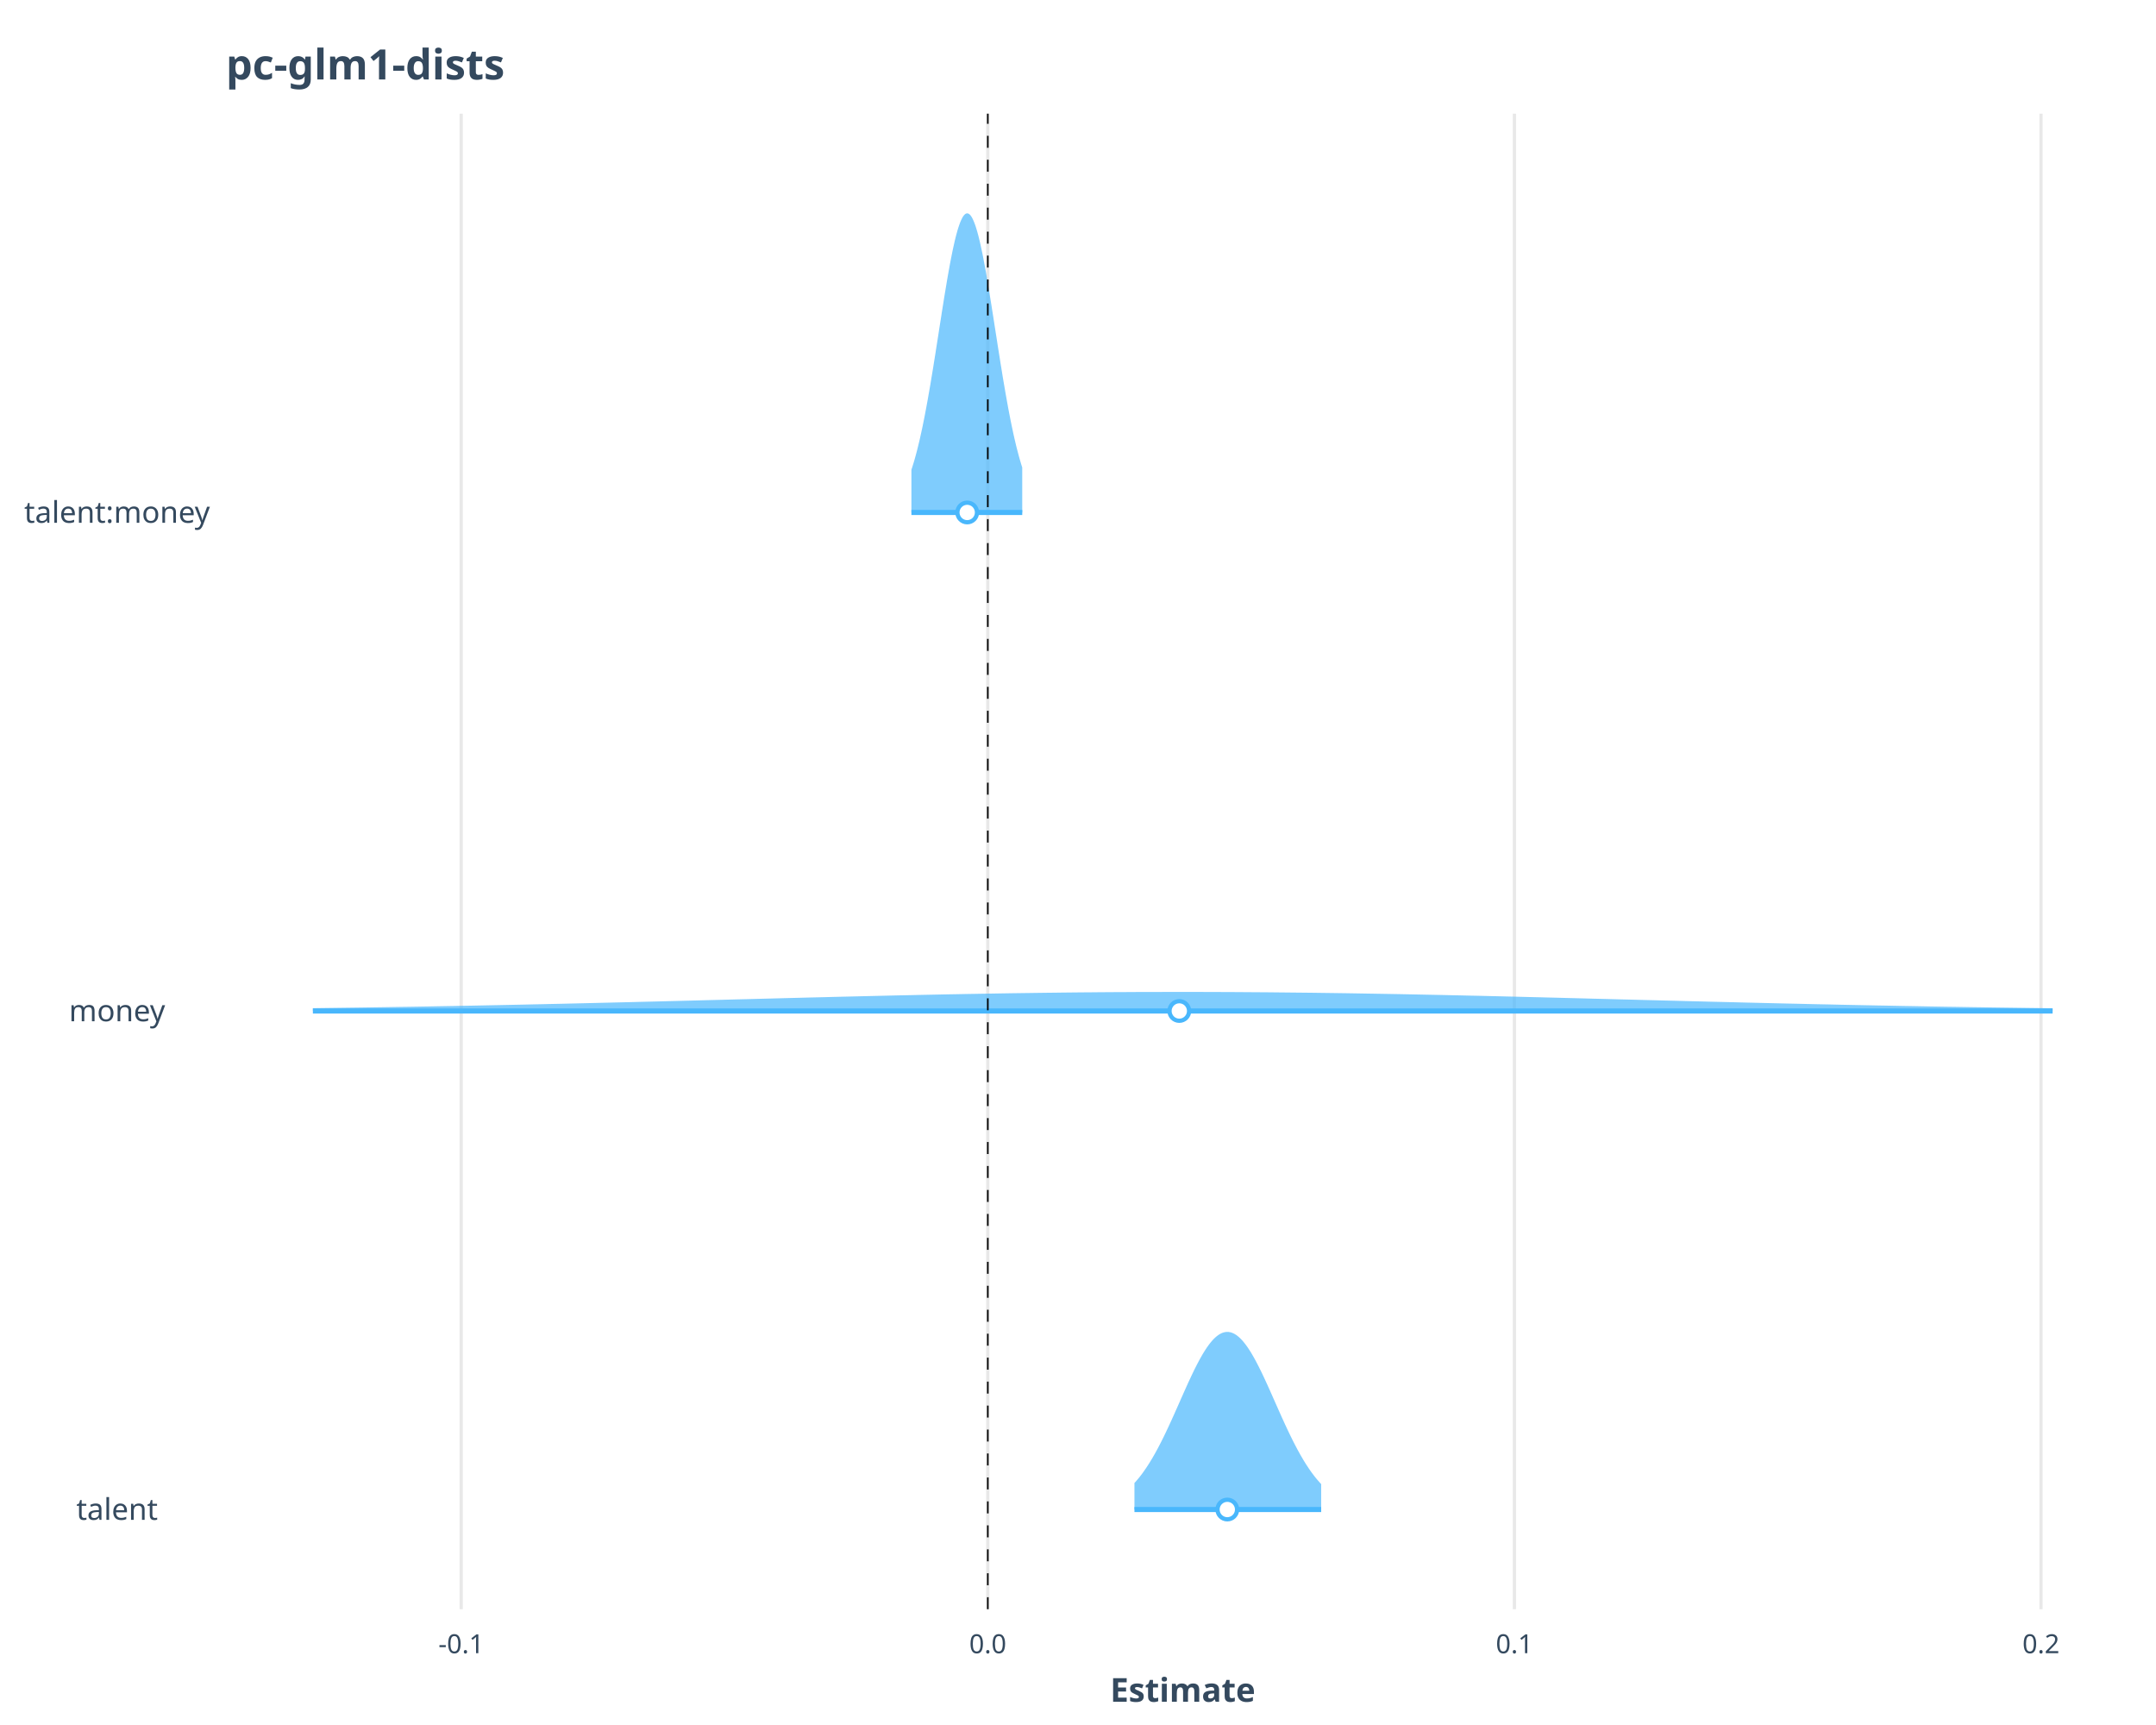
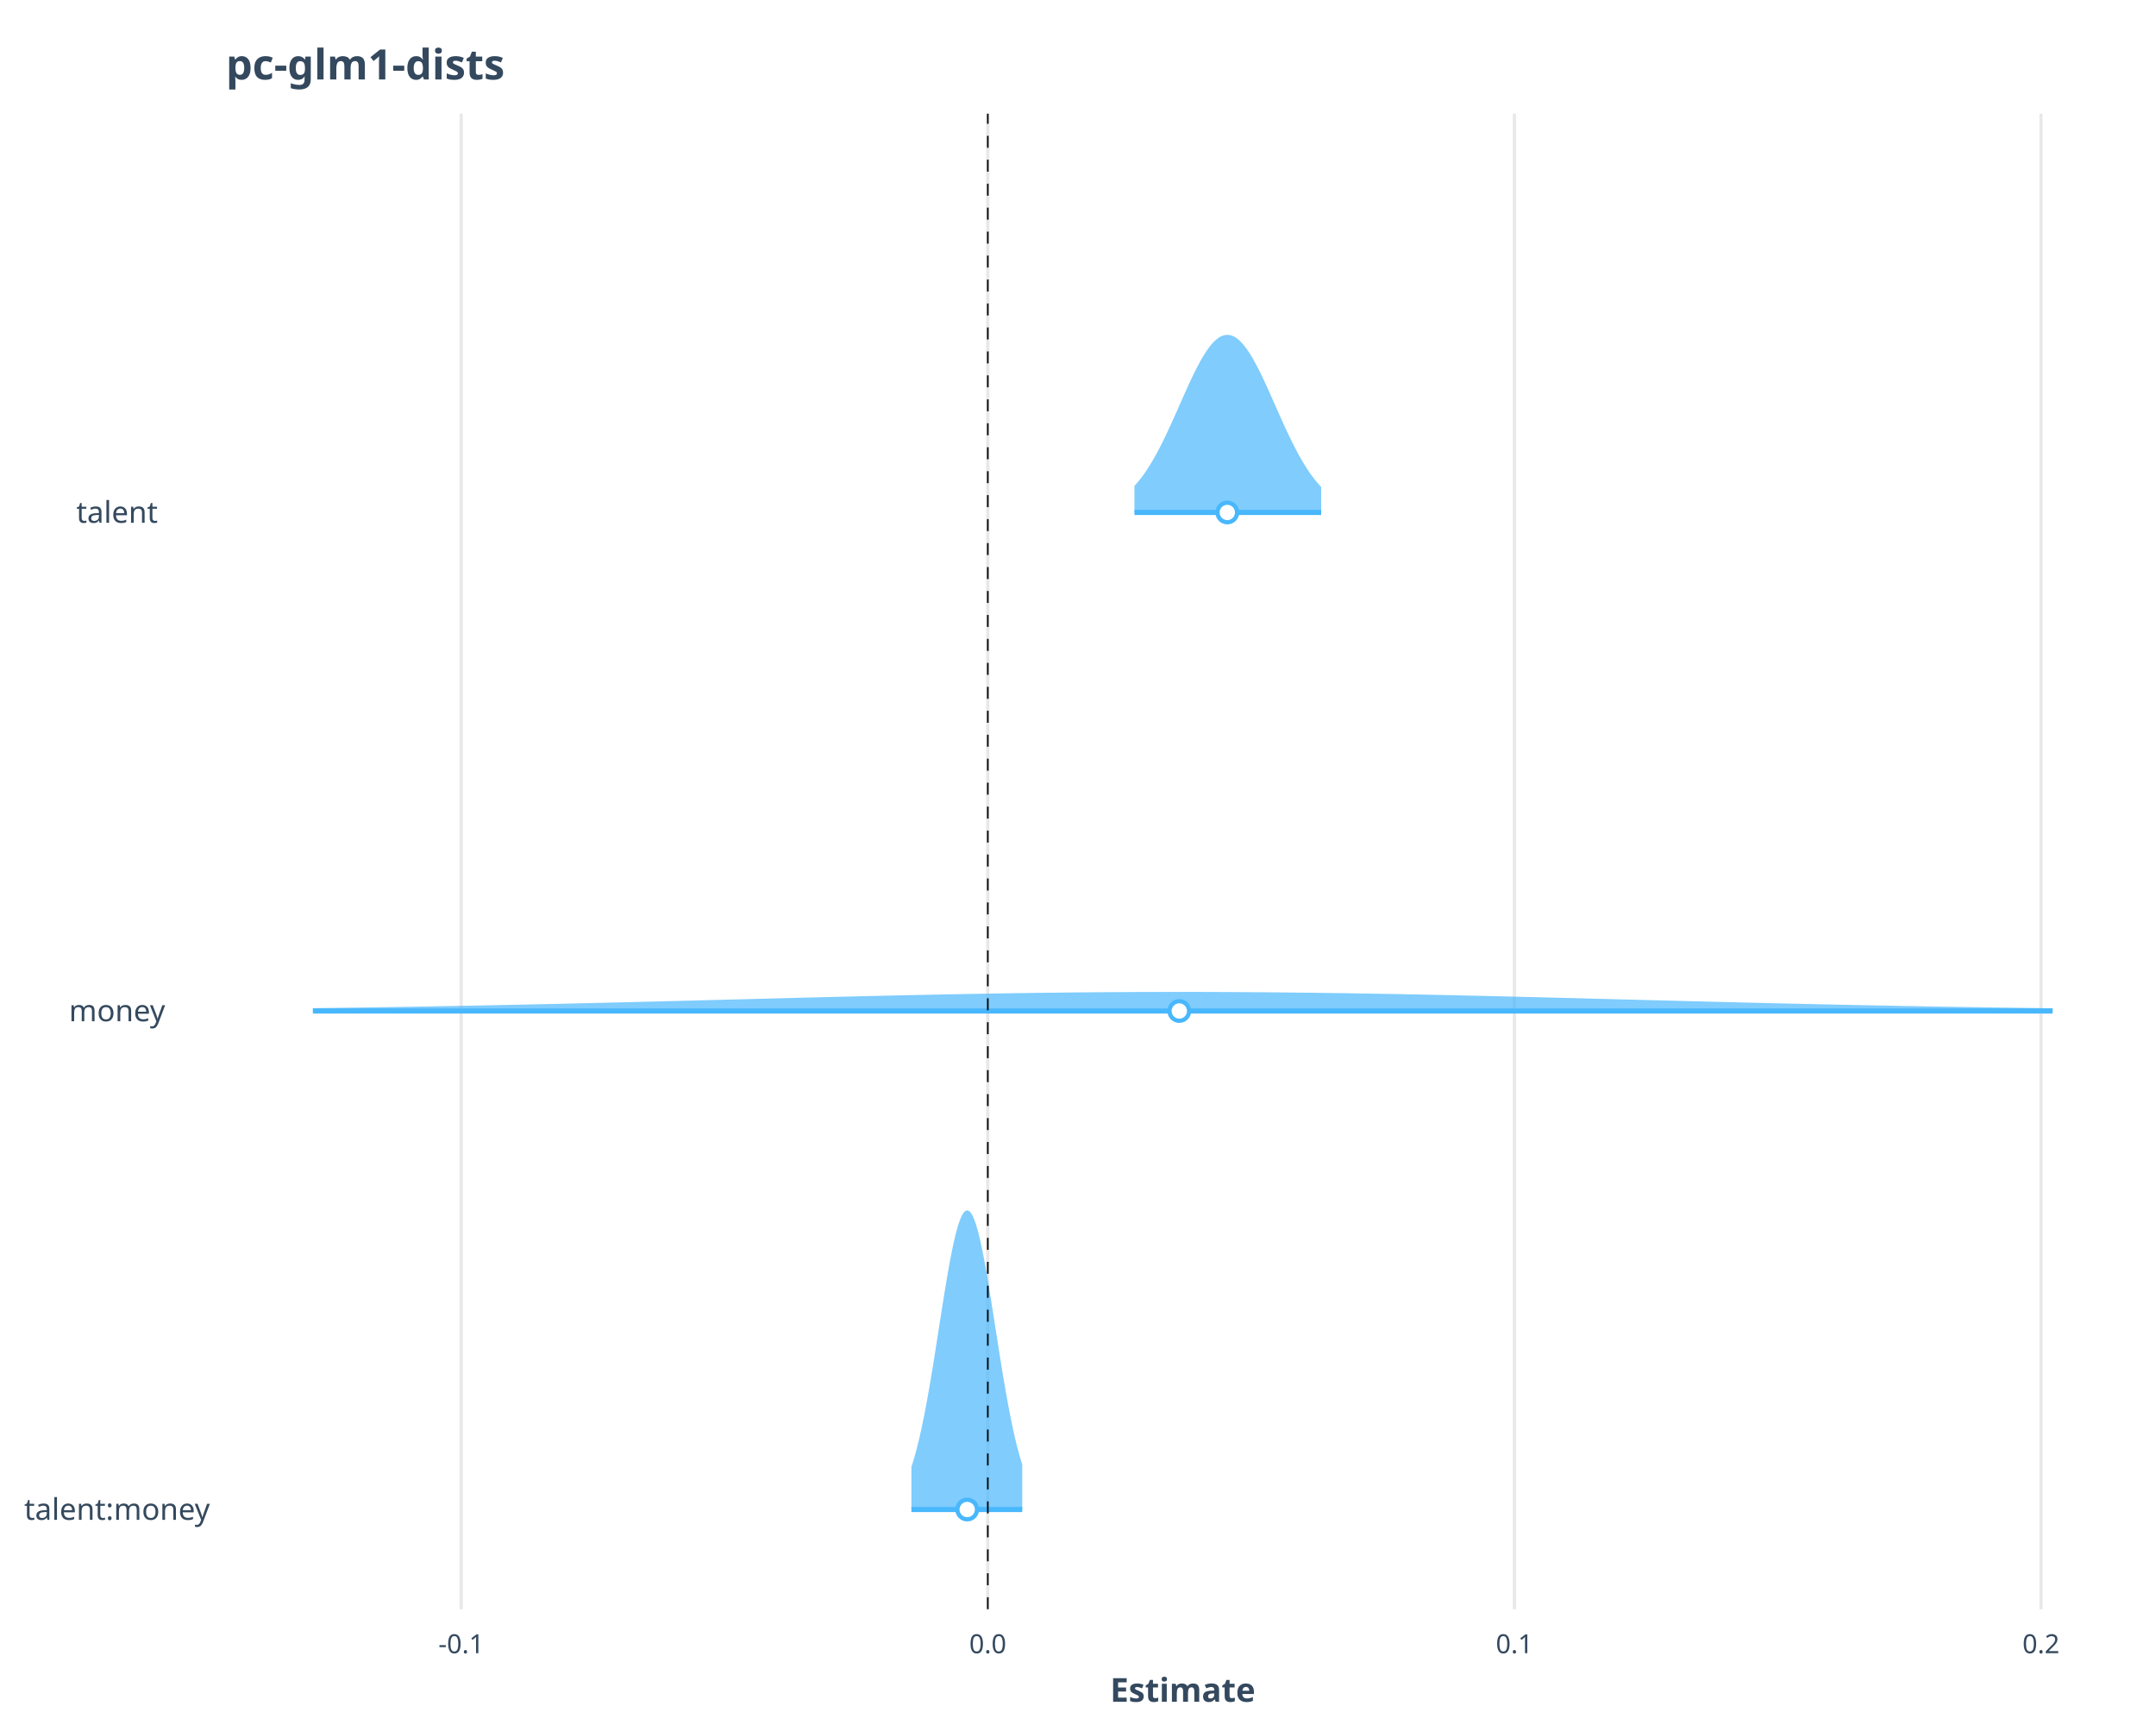
<svg xmlns="http://www.w3.org/2000/svg" class="svglite" data-engine-version="2.0" width="720.00pt" height="576.00pt" viewBox="0 0 720.00 576.00">
  <defs>
    <style type="text/css">
    .svglite line, .svglite polyline, .svglite polygon, .svglite path, .svglite rect, .svglite circle {
      fill: none;
      stroke: #000000;
      stroke-linecap: round;
      stroke-linejoin: round;
      stroke-miterlimit: 10.00;
    }
  </style>
  </defs>
  <rect width="100%" height="100%" style="stroke: none; fill: #FFFFFF;" />
  <defs>
    <clipPath id="cpMC4wMHw3MjAuMDB8MC4wMHw1NzYuMDA=">
      <rect x="0.00" y="0.00" width="720.00" height="576.00" />
    </clipPath>
  </defs>
  <g clip-path="url(#cpMC4wMHw3MjAuMDB8MC4wMHw1NzYuMDA=)">
    <rect x="0.00" y="0.00" width="720.00" height="576.00" style="stroke-width: 1.07; stroke: #FFFFFF; fill: #FFFFFF;" />
  </g>
  <defs>
    <clipPath id="cpNzUuNDV8NzE0LjUyfDM3Ljk1fDUzNy4zNA==">
      <rect x="75.45" y="37.95" width="639.07" height="499.40" />
    </clipPath>
  </defs>
  <g clip-path="url(#cpNzUuNDV8NzE0LjUyfDM3Ljk1fDUzNy4zNA==)">
    <rect x="75.45" y="37.95" width="639.07" height="499.40" style="stroke-width: 0.00; stroke: #FFFFFF; fill: #FFFFFF;" />
    <polyline points="154.02,537.34 154.02,37.95 " style="stroke-width: 1.07; stroke: #E8E8E8; stroke-linecap: butt;" />
    <polyline points="329.88,537.34 329.88,37.95 " style="stroke-width: 1.07; stroke: #E8E8E8; stroke-linecap: butt;" />
    <polyline points="505.74,537.34 505.74,37.95 " style="stroke-width: 1.07; stroke: #E8E8E8; stroke-linecap: butt;" />
    <polyline points="681.60,537.34 681.60,37.95 " style="stroke-width: 1.07; stroke: #E8E8E8; stroke-linecap: butt;" />
-     <polygon points="304.37,171.12 304.37,156.85 304.56,156.28 304.74,155.70 304.93,155.10 305.12,154.48 305.31,153.84 305.49,153.19 305.68,152.52 305.87,151.83 306.06,151.13 306.25,150.41 306.43,149.67 306.62,148.91 306.81,148.13 307.00,147.34 307.19,146.53 307.37,145.70 307.56,144.86 307.75,143.99 307.94,143.11 308.13,142.22 308.31,141.30 308.50,140.37 308.69,139.43 308.88,138.46 309.06,137.48 309.25,136.49 309.44,135.48 309.63,134.45 309.82,133.41 310.00,132.36 310.19,131.29 310.38,130.21 310.57,129.11 310.76,128.01 310.94,126.89 311.13,125.76 311.32,124.62 311.51,123.47 311.70,122.32 311.88,121.15 312.07,119.98 312.26,118.80 312.45,117.61 312.63,116.42 312.82,115.22 313.01,114.02 313.20,112.82 313.39,111.61 313.57,110.41 313.76,109.20 313.95,108.00 314.14,106.80 314.33,105.60 314.51,104.40 314.70,103.21 314.89,102.03 315.08,100.85 315.26,99.69 315.45,98.53 315.64,97.38 315.83,96.24 316.02,95.12 316.20,94.01 316.39,92.91 316.58,91.83 316.77,90.77 316.96,89.72 317.14,88.69 317.33,87.69 317.52,86.70 317.71,85.74 317.90,84.80 318.08,83.88 318.27,82.99 318.46,82.13 318.65,81.29 318.83,80.48 319.02,79.70 319.21,78.95 319.40,78.23 319.59,77.54 319.77,76.89 319.96,76.27 320.15,75.68 320.34,75.12 320.53,74.60 320.71,74.12 320.90,73.67 321.09,73.26 321.28,72.88 321.46,72.54 321.65,72.24 321.84,71.98 322.03,71.76 322.22,71.58 322.40,71.43 322.59,71.33 322.78,71.26 322.97,71.24 323.16,71.25 323.34,71.31 323.53,71.40 323.72,71.53 323.91,71.70 324.10,71.91 324.28,72.16 324.47,72.45 324.66,72.77 324.85,73.14 325.03,73.54 325.22,73.98 325.41,74.45 325.60,74.96 325.79,75.50 325.97,76.08 326.16,76.70 326.35,77.34 326.54,78.02 326.73,78.73 326.91,79.47 327.10,80.24 327.29,81.04 327.48,81.87 327.66,82.73 327.85,83.61 328.04,84.52 328.23,85.45 328.42,86.41 328.60,87.39 328.79,88.39 328.98,89.41 329.17,90.45 329.36,91.50 329.54,92.58 329.73,93.67 329.92,94.78 330.11,95.90 330.30,97.03 330.48,98.18 330.67,99.33 330.86,100.50 331.05,101.67 331.23,102.85 331.42,104.04 331.61,105.24 331.80,106.43 331.99,107.63 332.17,108.84 332.36,110.04 332.55,111.25 332.74,112.45 332.93,113.66 333.11,114.86 333.30,116.05 333.49,117.25 333.68,118.44 333.87,119.62 334.05,120.79 334.24,121.96 334.43,123.12 334.62,124.28 334.80,125.42 334.99,126.55 335.18,127.67 335.37,128.78 335.56,129.88 335.74,130.96 335.93,132.03 336.12,133.09 336.31,134.14 336.50,135.17 336.68,136.18 336.87,137.18 337.06,138.17 337.25,139.13 337.43,140.09 337.62,141.02 337.81,141.94 338.00,142.84 338.19,143.73 338.37,144.60 338.56,145.45 338.75,146.28 338.94,147.10 339.13,147.90 339.31,148.68 339.50,149.44 339.69,150.18 339.88,150.91 340.07,151.62 340.25,152.31 340.44,152.99 340.63,153.65 340.82,154.29 341.00,154.91 341.19,155.52 341.38,156.11 341.38,171.12 " style="stroke-width: 1.07; stroke: none; fill: #49B7FC; fill-opacity: 0.70;" />
+     <polygon points="304.37,504.05 304.37,489.78 304.56,489.21 304.74,488.63 304.93,488.03 305.12,487.41 305.31,486.77 305.49,486.12 305.68,485.45 305.87,484.76 306.06,484.06 306.25,483.34 306.43,482.60 306.62,481.84 306.81,481.06 307.00,480.27 307.19,479.46 307.37,478.63 307.56,477.79 307.75,476.93 307.94,476.05 308.13,475.15 308.31,474.23 308.50,473.30 308.69,472.36 308.88,471.39 309.06,470.41 309.25,469.42 309.44,468.41 309.63,467.38 309.82,466.34 310.00,465.29 310.19,464.22 310.38,463.14 310.57,462.04 310.76,460.94 310.94,459.82 311.13,458.69 311.32,457.55 311.51,456.40 311.70,455.25 311.88,454.08 312.07,452.91 312.26,451.73 312.45,450.54 312.63,449.35 312.82,448.15 313.01,446.95 313.20,445.75 313.39,444.54 313.57,443.34 313.76,442.13 313.95,440.93 314.14,439.73 314.33,438.53 314.51,437.33 314.70,436.14 314.89,434.96 315.08,433.78 315.26,432.62 315.45,431.46 315.64,430.31 315.83,429.17 316.02,428.05 316.20,426.94 316.39,425.84 316.58,424.76 316.77,423.70 316.96,422.65 317.14,421.62 317.33,420.62 317.52,419.63 317.71,418.67 317.90,417.73 318.08,416.81 318.27,415.92 318.46,415.06 318.65,414.22 318.83,413.41 319.02,412.63 319.21,411.88 319.40,411.16 319.59,410.48 319.77,409.82 319.96,409.20 320.15,408.61 320.34,408.05 320.53,407.53 320.71,407.05 320.90,406.60 321.09,406.19 321.28,405.81 321.46,405.47 321.65,405.18 321.84,404.91 322.03,404.69 322.22,404.51 322.40,404.37 322.59,404.26 322.78,404.20 322.97,404.17 323.16,404.18 323.34,404.24 323.53,404.33 323.72,404.46 323.91,404.63 324.10,404.84 324.28,405.09 324.47,405.38 324.66,405.70 324.85,406.07 325.03,406.47 325.22,406.91 325.41,407.38 325.60,407.89 325.79,408.43 325.97,409.01 326.16,409.63 326.35,410.27 326.54,410.95 326.73,411.66 326.91,412.40 327.10,413.17 327.29,413.97 327.48,414.80 327.66,415.66 327.85,416.54 328.04,417.45 328.23,418.38 328.42,419.34 328.60,420.32 328.79,421.32 328.98,422.34 329.17,423.38 329.36,424.44 329.54,425.51 329.73,426.60 329.92,427.71 330.11,428.83 330.30,429.96 330.48,431.11 330.67,432.26 330.86,433.43 331.05,434.60 331.23,435.78 331.42,436.97 331.61,438.17 331.80,439.36 331.99,440.56 332.17,441.77 332.36,442.97 332.55,444.18 332.74,445.38 332.93,446.59 333.11,447.79 333.30,448.98 333.49,450.18 333.68,451.37 333.87,452.55 334.05,453.73 334.24,454.89 334.43,456.05 334.62,457.21 334.80,458.35 334.99,459.48 335.18,460.60 335.37,461.71 335.56,462.81 335.74,463.89 335.93,464.97 336.12,466.02 336.31,467.07 336.50,468.10 336.68,469.11 336.87,470.11 337.06,471.10 337.25,472.07 337.43,473.02 337.62,473.95 337.81,474.87 338.00,475.77 338.19,476.66 338.37,477.53 338.56,478.38 338.75,479.21 338.94,480.03 339.13,480.83 339.31,481.61 339.50,482.37 339.69,483.11 339.88,483.84 340.07,484.55 340.25,485.24 340.44,485.92 340.63,486.58 340.82,487.22 341.00,487.84 341.19,488.45 341.38,489.04 341.38,504.05 " style="stroke-width: 1.07; stroke: none; fill: #49B7FC; fill-opacity: 0.70;" />
    <polygon points="104.49,337.58 104.49,336.64 107.44,336.60 110.39,336.56 113.34,336.52 116.29,336.48 119.24,336.44 122.19,336.40 125.14,336.35 128.09,336.31 131.04,336.26 133.99,336.21 136.94,336.17 139.88,336.12 142.83,336.07 145.78,336.01 148.73,335.96 151.68,335.91 154.63,335.85 157.58,335.80 160.53,335.74 163.48,335.68 166.43,335.62 169.38,335.56 172.32,335.50 175.27,335.44 178.22,335.37 181.17,335.31 184.12,335.24 187.07,335.18 190.02,335.11 192.97,335.04 195.92,334.97 198.87,334.90 201.82,334.83 204.76,334.76 207.71,334.69 210.66,334.62 213.61,334.54 216.56,334.47 219.51,334.40 222.46,334.32 225.41,334.25 228.36,334.17 231.31,334.10 234.26,334.02 237.21,333.94 240.15,333.87 243.10,333.79 246.05,333.71 249.00,333.64 251.95,333.56 254.90,333.48 257.85,333.41 260.80,333.33 263.75,333.25 266.70,333.18 269.65,333.10 272.59,333.03 275.54,332.96 278.49,332.88 281.44,332.81 284.39,332.74 287.34,332.67 290.29,332.60 293.24,332.53 296.19,332.46 299.14,332.39 302.09,332.33 305.03,332.27 307.98,332.20 310.93,332.14 313.88,332.08 316.83,332.02 319.78,331.97 322.73,331.91 325.68,331.86 328.63,331.81 331.58,331.76 334.53,331.71 337.48,331.66 340.42,331.62 343.37,331.58 346.32,331.54 349.27,331.50 352.22,331.47 355.17,331.43 358.12,331.40 361.07,331.37 364.02,331.35 366.97,331.32 369.92,331.30 372.86,331.28 375.81,331.27 378.76,331.25 381.71,331.24 384.66,331.23 387.61,331.23 390.56,331.22 393.51,331.22 396.46,331.22 399.41,331.22 402.36,331.23 405.31,331.24 408.25,331.25 411.20,331.26 414.15,331.28 417.10,331.30 420.05,331.32 423.00,331.34 425.95,331.37 428.90,331.40 431.85,331.43 434.80,331.46 437.75,331.49 440.69,331.53 443.64,331.57 446.59,331.61 449.54,331.65 452.49,331.70 455.44,331.75 458.39,331.80 461.34,331.85 464.29,331.90 467.24,331.95 470.19,332.01 473.13,332.07 476.08,332.13 479.03,332.19 481.98,332.25 484.93,332.32 487.88,332.38 490.83,332.45 493.78,332.51 496.73,332.58 499.68,332.65 502.63,332.72 505.58,332.79 508.52,332.87 511.47,332.94 514.42,333.01 517.37,333.09 520.32,333.16 523.27,333.24 526.22,333.31 529.17,333.39 532.12,333.47 535.07,333.54 538.02,333.62 540.96,333.70 543.91,333.77 546.86,333.85 549.81,333.93 552.76,334.00 555.71,334.08 558.66,334.15 561.61,334.23 564.56,334.31 567.51,334.38 570.46,334.46 573.41,334.53 576.35,334.60 579.30,334.67 582.25,334.75 585.20,334.82 588.15,334.89 591.10,334.96 594.05,335.03 597.00,335.10 599.95,335.16 602.90,335.23 605.85,335.30 608.79,335.36 611.74,335.42 614.69,335.49 617.64,335.55 620.59,335.61 623.54,335.67 626.49,335.73 629.44,335.78 632.39,335.84 635.34,335.90 638.29,335.95 641.23,336.00 644.18,336.06 647.13,336.11 650.08,336.16 653.03,336.20 655.98,336.25 658.93,336.30 661.88,336.34 664.83,336.39 667.78,336.43 670.73,336.47 673.68,336.51 676.62,336.55 679.57,336.59 682.52,336.63 685.47,336.67 685.47,337.58 " style="stroke-width: 1.07; stroke: none; fill: #49B7FC; fill-opacity: 0.70;" />
-     <polygon points="378.85,504.05 378.85,495.19 379.17,494.84 379.49,494.48 379.80,494.11 380.12,493.73 380.44,493.35 380.75,492.95 381.07,492.54 381.39,492.12 381.70,491.69 382.02,491.24 382.33,490.79 382.65,490.33 382.97,489.86 383.28,489.38 383.60,488.88 383.92,488.38 384.23,487.86 384.55,487.34 384.87,486.81 385.18,486.26 385.50,485.71 385.82,485.14 386.13,484.57 386.45,483.99 386.77,483.39 387.08,482.79 387.40,482.18 387.72,481.56 388.03,480.94 388.35,480.30 388.67,479.66 388.98,479.01 389.30,478.35 389.61,477.68 389.93,477.01 390.25,476.33 390.56,475.65 390.88,474.96 391.20,474.27 391.51,473.57 391.83,472.87 392.15,472.16 392.46,471.45 392.78,470.74 393.10,470.03 393.41,469.32 393.73,468.60 394.05,467.88 394.36,467.17 394.68,466.45 395.00,465.74 395.31,465.03 395.63,464.32 395.95,463.61 396.26,462.91 396.58,462.21 396.89,461.52 397.21,460.83 397.53,460.15 397.84,459.48 398.16,458.81 398.48,458.15 398.79,457.50 399.11,456.86 399.43,456.23 399.74,455.61 400.06,455.01 400.38,454.41 400.69,453.83 401.01,453.26 401.33,452.70 401.64,452.16 401.96,451.63 402.28,451.12 402.59,450.63 402.91,450.15 403.23,449.69 403.54,449.25 403.86,448.82 404.17,448.42 404.49,448.03 404.81,447.66 405.12,447.32 405.44,446.99 405.76,446.69 406.07,446.40 406.39,446.14 406.71,445.90 407.02,445.68 407.34,445.48 407.66,445.31 407.97,445.16 408.29,445.03 408.61,444.93 408.92,444.85 409.24,444.79 409.56,444.75 409.87,444.74 410.19,444.75 410.51,444.79 410.82,444.85 411.14,444.93 411.45,445.04 411.77,445.17 412.09,445.32 412.40,445.49 412.72,445.69 413.04,445.91 413.35,446.15 413.67,446.42 413.99,446.70 414.30,447.01 414.62,447.34 414.94,447.68 415.25,448.05 415.57,448.44 415.89,448.85 416.20,449.27 416.52,449.71 416.84,450.18 417.15,450.65 417.47,451.15 417.79,451.66 418.10,452.19 418.42,452.73 418.73,453.29 419.05,453.86 419.37,454.44 419.68,455.04 420.00,455.65 420.32,456.27 420.63,456.90 420.95,457.54 421.27,458.19 421.58,458.84 421.90,459.51 422.22,460.19 422.53,460.87 422.85,461.56 423.17,462.25 423.48,462.95 423.80,463.65 424.12,464.36 424.43,465.07 424.75,465.78 425.06,466.49 425.38,467.21 425.70,467.92 426.01,468.64 426.33,469.35 426.65,470.07 426.96,470.78 427.28,471.49 427.60,472.20 427.91,472.91 428.23,473.61 428.55,474.30 428.86,475.00 429.18,475.69 429.50,476.37 429.81,477.05 430.13,477.72 430.45,478.38 430.76,479.04 431.08,479.69 431.40,480.33 431.71,480.97 432.03,481.60 432.34,482.21 432.66,482.82 432.98,483.43 433.29,484.02 433.61,484.60 433.93,485.17 434.24,485.74 434.56,486.29 434.88,486.83 435.19,487.37 435.51,487.89 435.83,488.41 436.14,488.91 436.46,489.40 436.78,489.88 437.09,490.36 437.41,490.82 437.73,491.27 438.04,491.71 438.36,492.14 438.68,492.56 438.99,492.97 439.31,493.37 439.62,493.75 439.94,494.13 440.26,494.50 440.57,494.86 440.89,495.21 441.21,495.55 441.21,504.05 " style="stroke-width: 1.07; stroke: none; fill: #49B7FC; fill-opacity: 0.70;" />
-     <line x1="378.85" y1="504.05" x2="441.21" y2="504.05" style="stroke-width: 1.71; stroke: #49B7FC; stroke-linecap: butt;" />
+     <polygon points="378.85,171.12 378.85,162.26 379.17,161.91 379.49,161.55 379.80,161.18 380.12,160.80 380.44,160.41 380.75,160.02 381.07,159.61 381.39,159.19 381.70,158.76 382.02,158.31 382.33,157.86 382.65,157.40 382.97,156.93 383.28,156.45 383.60,155.95 383.92,155.45 384.23,154.93 384.55,154.41 384.87,153.88 385.18,153.33 385.50,152.78 385.82,152.21 386.13,151.64 386.45,151.06 386.77,150.46 387.08,149.86 387.40,149.25 387.72,148.63 388.03,148.00 388.35,147.37 388.67,146.73 388.98,146.07 389.30,145.42 389.61,144.75 389.93,144.08 390.25,143.40 390.56,142.72 390.88,142.03 391.20,141.34 391.51,140.64 391.83,139.94 392.15,139.23 392.46,138.52 392.78,137.81 393.10,137.10 393.41,136.39 393.73,135.67 394.05,134.95 394.36,134.24 394.68,133.52 395.00,132.81 395.31,132.10 395.63,131.39 395.95,130.68 396.26,129.98 396.58,129.28 396.89,128.59 397.21,127.90 397.53,127.22 397.84,126.55 398.16,125.88 398.48,125.22 398.79,124.57 399.11,123.93 399.43,123.30 399.74,122.68 400.06,122.08 400.38,121.48 400.69,120.90 401.01,120.33 401.33,119.77 401.64,119.23 401.96,118.70 402.28,118.19 402.59,117.70 402.91,117.22 403.23,116.76 403.54,116.32 403.86,115.89 404.17,115.49 404.49,115.10 404.81,114.73 405.12,114.39 405.44,114.06 405.76,113.76 406.07,113.47 406.39,113.21 406.71,112.97 407.02,112.75 407.34,112.55 407.66,112.38 407.97,112.23 408.29,112.10 408.61,112.00 408.92,111.91 409.24,111.86 409.56,111.82 409.87,111.81 410.19,111.82 410.51,111.86 410.82,111.92 411.14,112.00 411.45,112.11 411.77,112.24 412.09,112.39 412.40,112.56 412.72,112.76 413.04,112.98 413.35,113.22 413.67,113.49 413.99,113.77 414.30,114.08 414.62,114.41 414.94,114.75 415.25,115.12 415.57,115.51 415.89,115.91 416.20,116.34 416.52,116.78 416.84,117.25 417.15,117.72 417.47,118.22 417.79,118.73 418.10,119.26 418.42,119.80 418.73,120.36 419.05,120.93 419.37,121.51 419.68,122.11 420.00,122.71 420.32,123.33 420.63,123.97 420.95,124.61 421.27,125.26 421.58,125.91 421.90,126.58 422.22,127.26 422.53,127.94 422.85,128.63 423.17,129.32 423.48,130.02 423.80,130.72 424.12,131.43 424.43,132.14 424.75,132.85 425.06,133.56 425.38,134.28 425.70,134.99 426.01,135.71 426.33,136.42 426.65,137.14 426.96,137.85 427.28,138.56 427.60,139.27 427.91,139.98 428.23,140.68 428.55,141.37 428.86,142.07 429.18,142.76 429.50,143.44 429.81,144.12 430.13,144.79 430.45,145.45 430.76,146.11 431.08,146.76 431.40,147.40 431.71,148.04 432.03,148.66 432.34,149.28 432.66,149.89 432.98,150.49 433.29,151.09 433.61,151.67 433.93,152.24 434.24,152.81 434.56,153.36 434.88,153.90 435.19,154.44 435.51,154.96 435.83,155.48 436.14,155.98 436.46,156.47 436.78,156.95 437.09,157.43 437.41,157.89 437.73,158.34 438.04,158.78 438.36,159.21 438.68,159.63 438.99,160.04 439.31,160.44 439.62,160.82 439.94,161.20 440.26,161.57 440.57,161.93 440.89,162.28 441.21,162.62 441.21,171.12 " style="stroke-width: 1.07; stroke: none; fill: #49B7FC; fill-opacity: 0.70;" />
+     <line x1="304.37" y1="504.05" x2="341.38" y2="504.05" style="stroke-width: 1.71; stroke: #49B7FC; stroke-linecap: butt;" />
    <line x1="104.49" y1="337.58" x2="685.47" y2="337.58" style="stroke-width: 1.71; stroke: #49B7FC; stroke-linecap: butt;" />
-     <line x1="304.37" y1="171.12" x2="341.38" y2="171.12" style="stroke-width: 1.71; stroke: #49B7FC; stroke-linecap: butt;" />
-     <circle cx="409.86" cy="504.05" r="3.27" style="stroke-width: 1.42; stroke: #49B7FC; fill: #FFFFFF;" />
+     <line x1="378.85" y1="171.12" x2="441.21" y2="171.12" style="stroke-width: 1.71; stroke: #49B7FC; stroke-linecap: butt;" />
+     <circle cx="323.00" cy="504.05" r="3.27" style="stroke-width: 1.42; stroke: #49B7FC; fill: #FFFFFF;" />
    <circle cx="393.83" cy="337.58" r="3.27" style="stroke-width: 1.42; stroke: #49B7FC; fill: #FFFFFF;" />
-     <circle cx="323.00" cy="171.12" r="3.27" style="stroke-width: 1.42; stroke: #49B7FC; fill: #FFFFFF;" />
+     <circle cx="409.86" cy="171.12" r="3.27" style="stroke-width: 1.42; stroke: #49B7FC; fill: #FFFFFF;" />
    <line x1="329.88" y1="537.34" x2="329.88" y2="37.95" style="stroke-width: 0.53; stroke-dasharray: 4.00,4.00; stroke-linecap: butt;" />
  </g>
  <g clip-path="url(#cpMC4wMHw3MjAuMDB8MC4wMHw1NzYuMDA=)">
-     <text x="39.09" y="507.49" text-anchor="middle" style="font-size: 10.00px; fill: #34495E; font-family: sans;" textLength="24.46px" lengthAdjust="spacingAndGlyphs">talent</text>
+     <text x="39.09" y="507.49" text-anchor="middle" style="font-size: 10.00px; fill: #34495E; font-family: sans;" textLength="57.26px" lengthAdjust="spacingAndGlyphs">talent:money</text>
    <text x="39.09" y="341.02" text-anchor="middle" style="font-size: 10.00px; fill: #34495E; font-family: sans;" textLength="30.02px" lengthAdjust="spacingAndGlyphs">money</text>
-     <text x="39.09" y="174.56" text-anchor="middle" style="font-size: 10.00px; fill: #34495E; font-family: sans;" textLength="57.26px" lengthAdjust="spacingAndGlyphs">talent:money</text>
+     <text x="39.09" y="174.56" text-anchor="middle" style="font-size: 10.00px; fill: #34495E; font-family: sans;" textLength="24.46px" lengthAdjust="spacingAndGlyphs">talent</text>
    <text x="154.02" y="552.03" text-anchor="middle" style="font-size: 8.80px; fill: #34495E; font-family: sans;" textLength="15.16px" lengthAdjust="spacingAndGlyphs">-0.1</text>
    <text x="329.88" y="552.03" text-anchor="middle" style="font-size: 8.80px; fill: #34495E; font-family: sans;" textLength="12.23px" lengthAdjust="spacingAndGlyphs">0.0</text>
    <text x="505.74" y="552.03" text-anchor="middle" style="font-size: 8.80px; fill: #34495E; font-family: sans;" textLength="12.23px" lengthAdjust="spacingAndGlyphs">0.1</text>
    <text x="681.60" y="552.03" text-anchor="middle" style="font-size: 8.80px; fill: #34495E; font-family: sans;" textLength="12.23px" lengthAdjust="spacingAndGlyphs">0.2</text>
    <text x="394.98" y="568.24" text-anchor="middle" style="font-size: 11.00px; font-weight: bold; fill: #34495E; font-family: sans;" textLength="42.80px" lengthAdjust="spacingAndGlyphs">Estimate</text>
    <text x="75.45" y="26.53" style="font-size: 14.00px; font-weight: bold; fill: #34495E; font-family: sans;" textLength="83.26px" lengthAdjust="spacingAndGlyphs">pc-glm1-dists</text>
  </g>
</svg>
